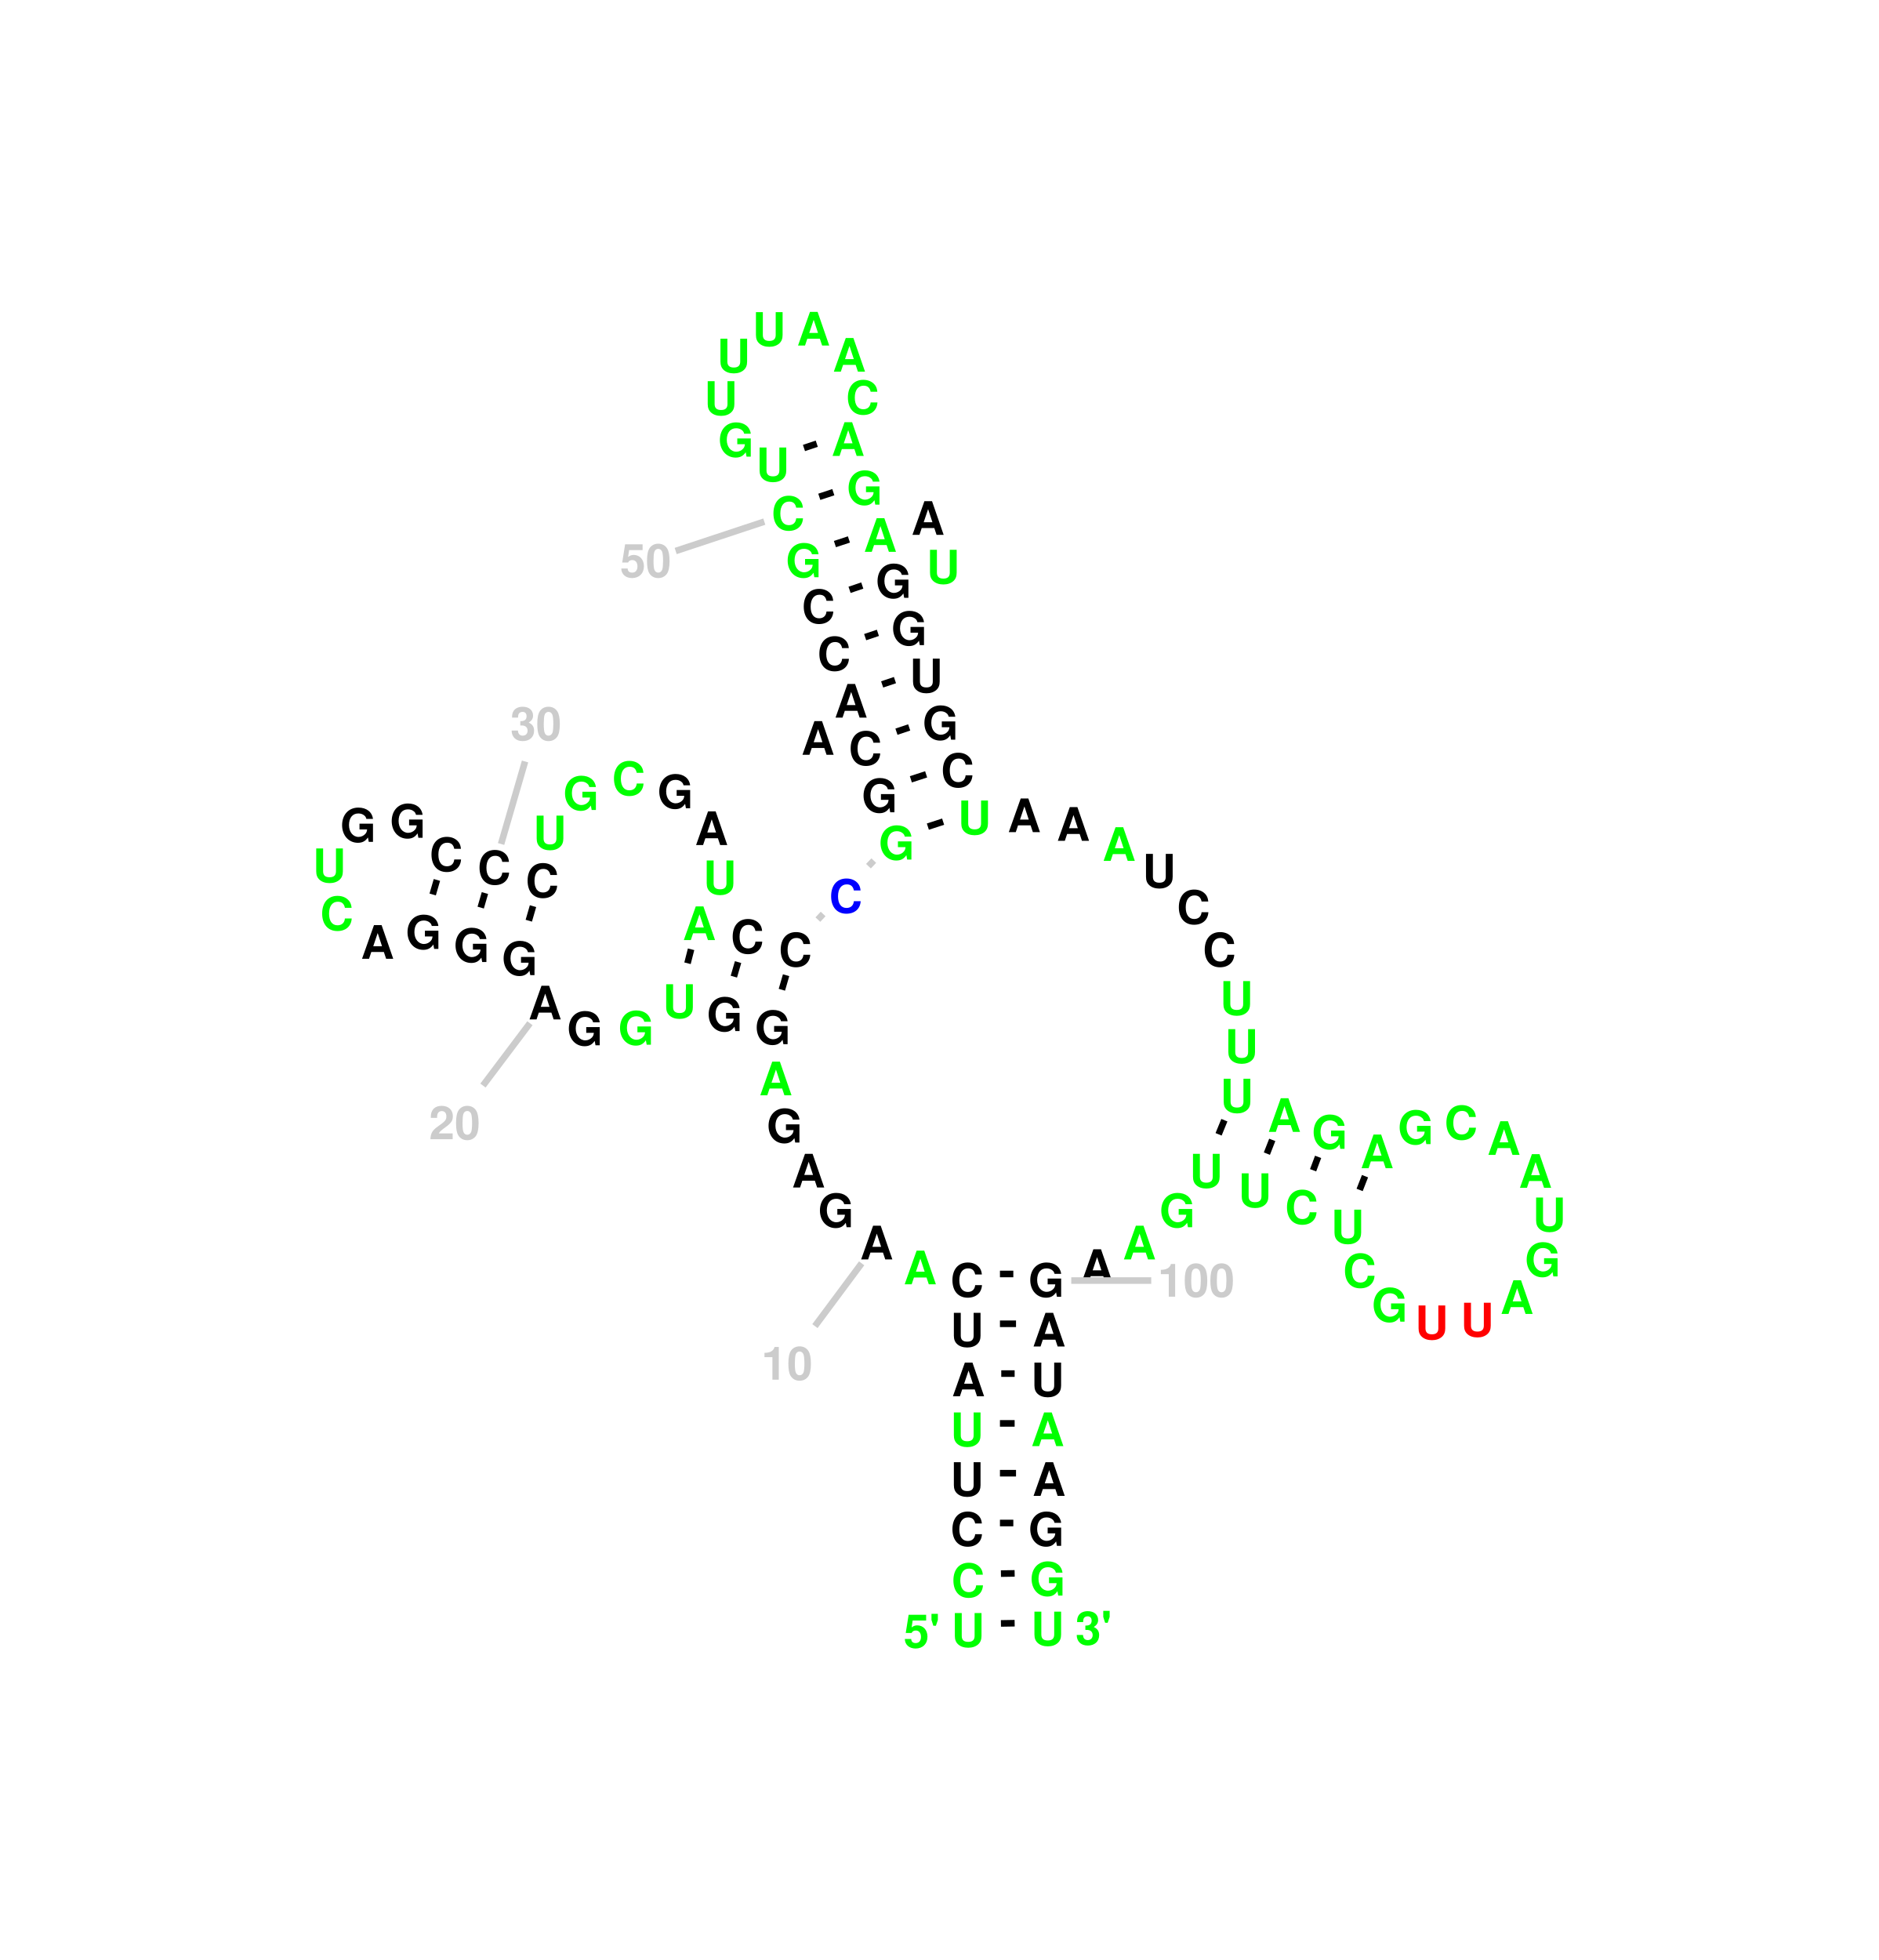
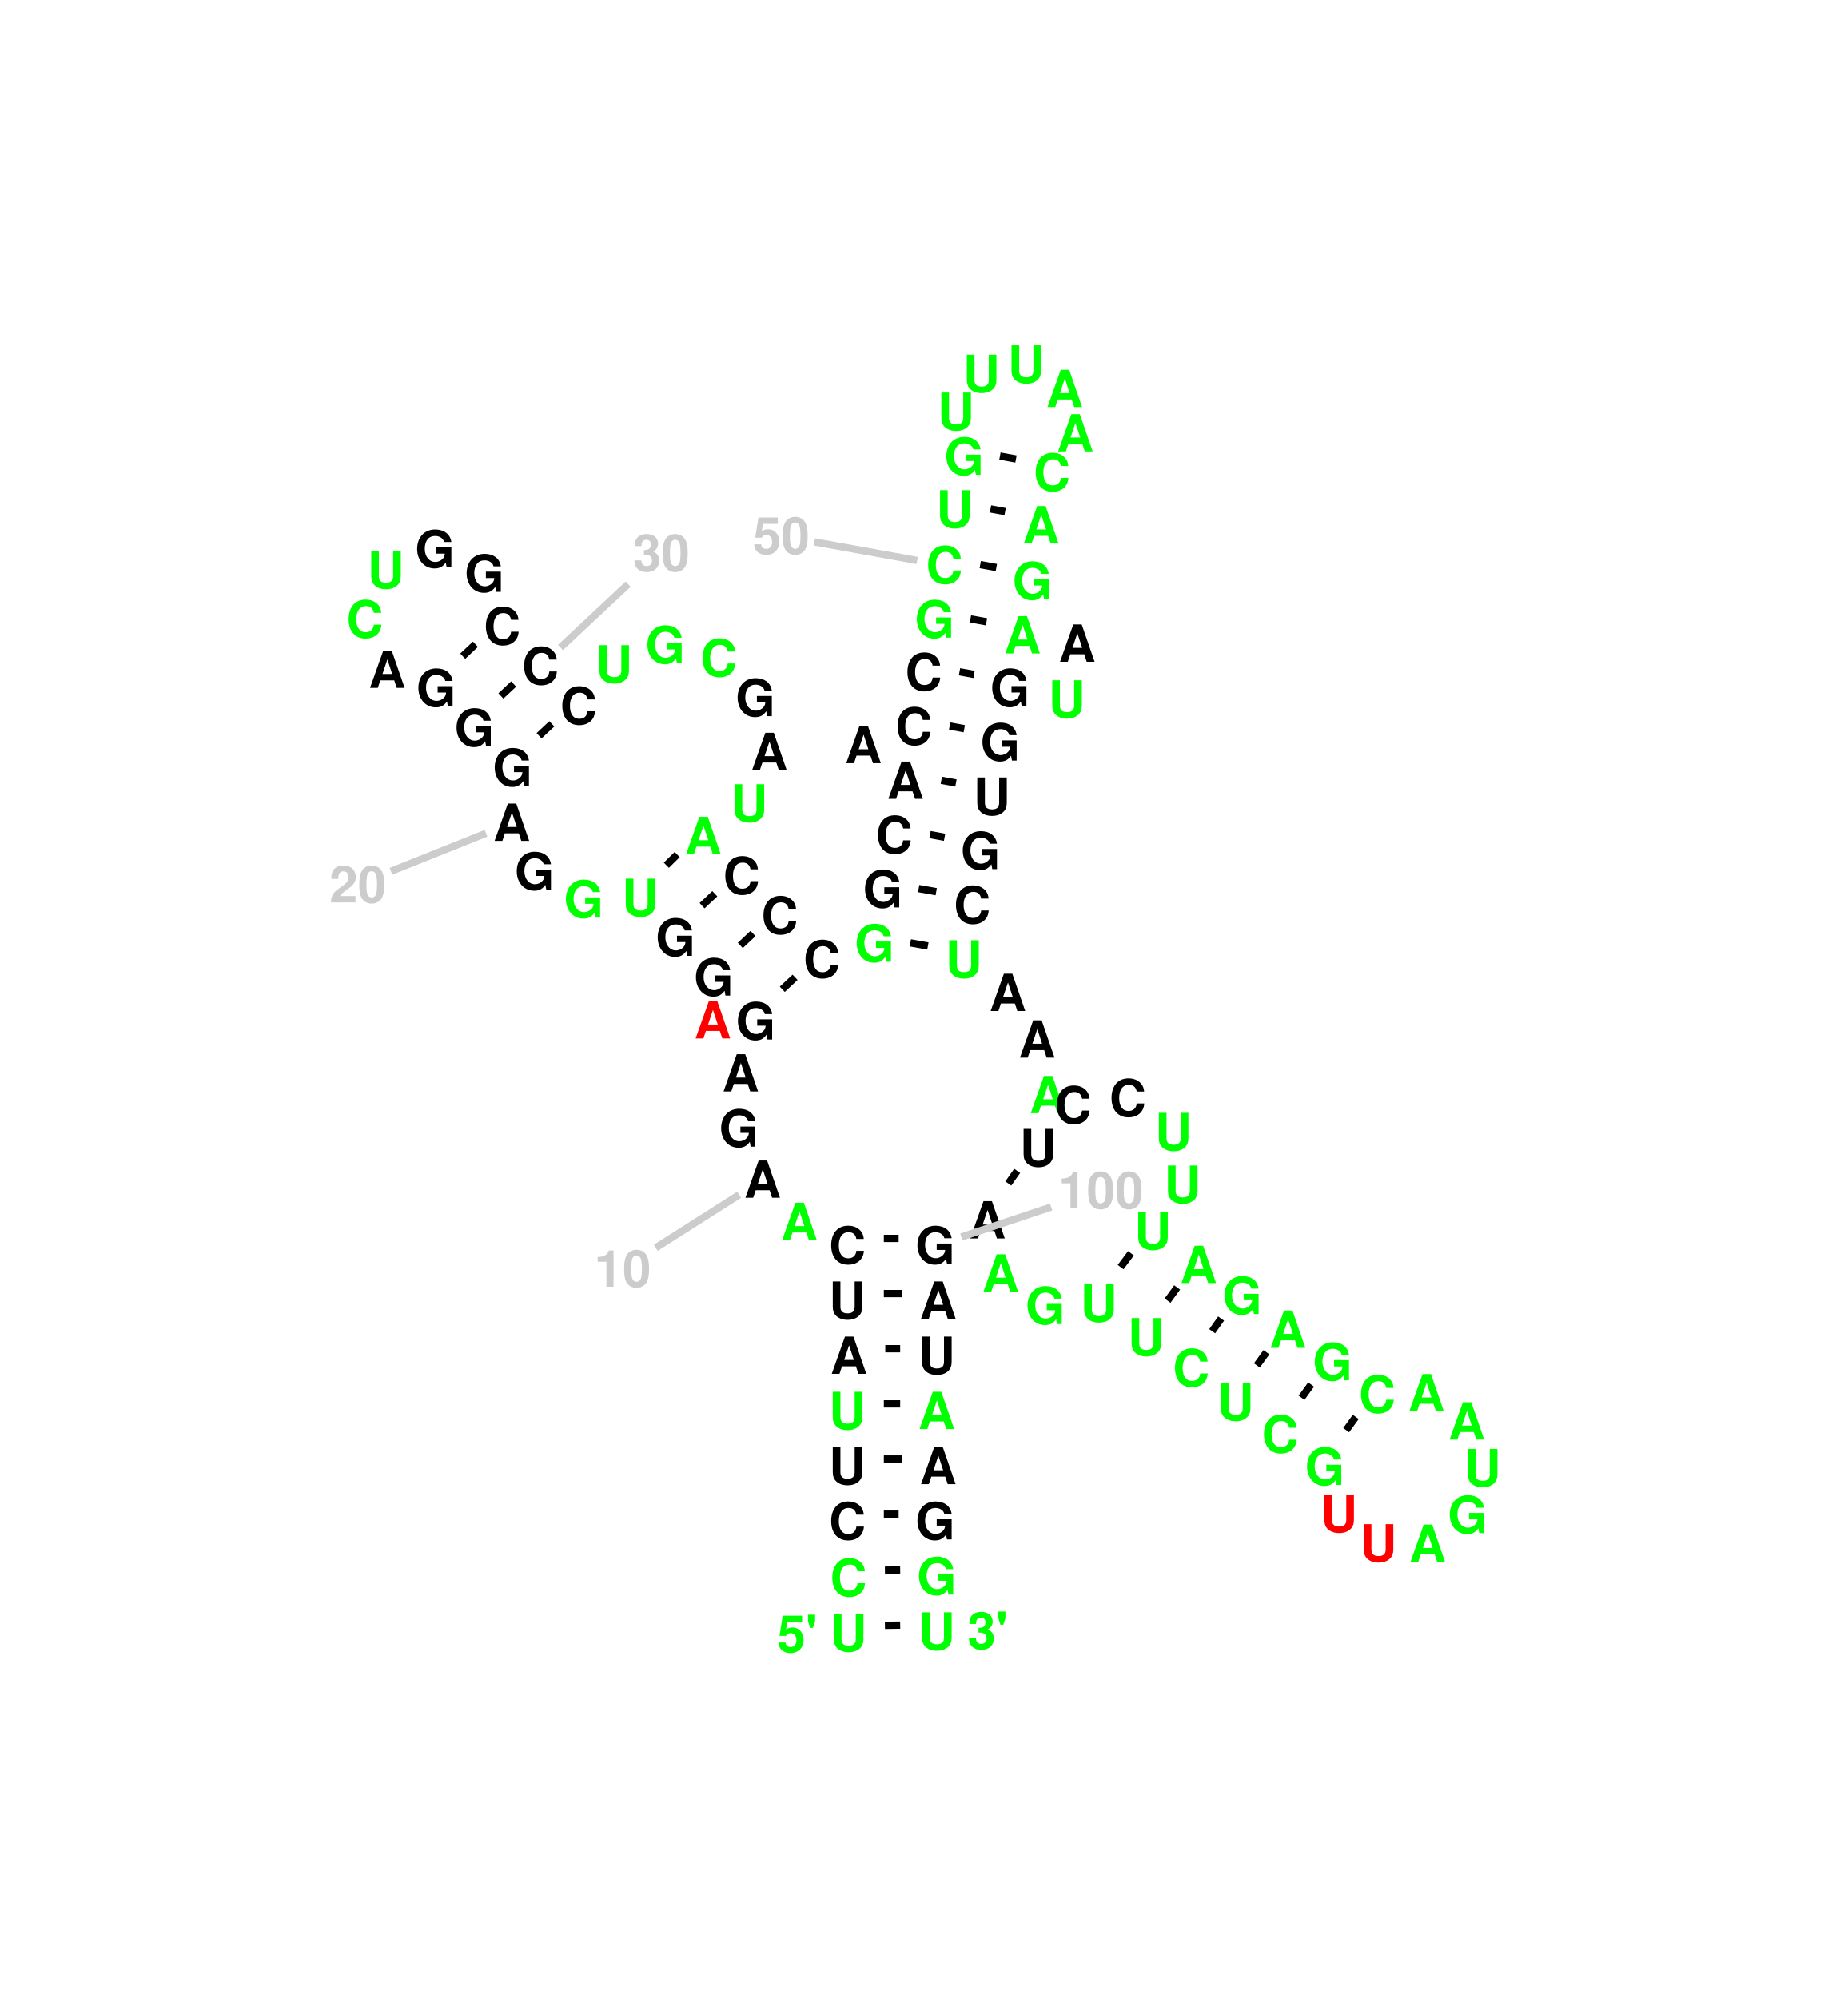
- <svg xmlns="http://www.w3.org/2000/svg" width="285.191" height="297.504" style="font-size: 7px; font-weight: bold; font-family: Helvetica; ">
+ <svg xmlns="http://www.w3.org/2000/svg" width="253.172" height="273.873" style="font-size: 7px; font-weight: bold; font-family: Helvetica; ">
  <g>
    <style type="text/css">


text.red {fill: rgb(255, 0, 0); }
text.green {fill: rgb(0, 255, 0); }
text.blue {fill: rgb(0, 0, 255); }
text.black {fill: rgb(0, 0, 0); }
text.gray {fill: rgb(204, 204, 204); }
text.brown {fill: rgb(211.65, 104.55, 30.6); }
text {fill: rgb(0, 0, 0); text-anchor: middle; dominant-baseline: middle; }
circle.red {stroke: rgb(255, 0, 0); fill: none; }
circle.green {stroke: rgb(0, 255, 0); fill: none; }
circle.blue {stroke: rgb(0, 0, 255); fill: none; }
circle.black {stroke: rgb(0, 0, 0); fill: none; }
circle.gray {stroke: rgb(204, 204, 204); fill: none; }
circle.brown {stroke: rgb(211.65, 104.55, 30.6); fill: none; }
circle {stroke: rgb(0, 0, 0); }
line.red {stroke: rgb(255, 0, 0); }
line.green {stroke: rgb(0, 255, 0); }
line.blue {stroke: rgb(0, 0, 255); }
line.black {stroke: rgb(0, 0, 0); }
line.gray {stroke: rgb(204, 204, 204); }
line.brown {stroke: rgb(211.65, 104.55, 30.6); }
line {stroke: rgb(0, 0, 0); }
text.numbering-label {fill: rgb(204, 204, 204);}
line.numbering-line {stroke: rgb(204, 204, 204);}
.template {visibility:hidden}

</style>
  </g>
  <g>
-     <text x="139.951" y="247.626" class="green">5'</text>
-   </g>
-   <g>
-     <text x="146.95" y="247.504" class="green">U</text>
-   </g>
-   <g>
-     <line x1="151.949" y1="246.417" x2="154.031" y2="246.381" class="black" />
-   </g>
-   <g>
-     <text x="146.95" y="239.944" class="green">C</text>
-   </g>
-   <g>
-     <line x1="151.949" y1="238.857" x2="154.031" y2="238.821" class="black" />
-   </g>
-   <g>
-     <text x="146.8" y="232.174" class="black">C</text>
-   </g>
-   <g>
-     <line x1="151.8" y1="231.174" x2="153.83" y2="231.174" class="black" />
-   </g>
-   <g>
-     <text x="146.8" y="224.614" class="black">U</text>
-   </g>
-   <g>
-     <line x1="151.8" y1="223.614" x2="154.24" y2="223.614" class="black" />
-   </g>
-   <g>
-     <text x="146.8" y="217.054" class="green">U</text>
-   </g>
-   <g>
-     <line x1="151.8" y1="216.054" x2="154.03" y2="216.054" class="black" />
-   </g>
-   <g>
-     <text x="147" y="209.494" class="black">A</text>
-   </g>
-   <g>
-     <line x1="152" y1="208.494" x2="154.03" y2="208.494" class="black" />
-   </g>
-   <g>
-     <text x="146.8" y="201.934" class="black">U</text>
-   </g>
-   <g>
-     <line x1="151.8" y1="200.934" x2="154.24" y2="200.934" class="black" />
-   </g>
-   <g>
-     <text x="146.8" y="194.374" class="black">C</text>
-   </g>
-   <g>
-     <line x1="151.8" y1="193.374" x2="153.83" y2="193.374" class="black" />
-   </g>
-   <g>
-     <text x="139.68" y="192.494" class="green">A</text>
-   </g>
-   <g>
-     <text x="119.477" y="206.977" class="numbering-label sequential">10</text>
-   </g>
-   <g>
-     <line x1="130.805" y1="191.758" x2="123.713" y2="201.286" class="numbering-line sequential" />
-   </g>
-   <g>
-     <text x="133.07" y="188.714" class="black">A</text>
-   </g>
-   <g>
-     <text x="126.9" y="183.814" class="black">G</text>
-   </g>
-   <g>
-     <text x="122.73" y="177.804" class="black">A</text>
-   </g>
-   <g>
-     <text x="119.1" y="170.964" class="black">G</text>
-   </g>
-   <g>
-     <text x="117.76" y="163.804" class="green">A</text>
-   </g>
-   <g>
-     <text x="117.3" y="156.034" class="black">G</text>
-   </g>
-   <g>
-     <line x1="118.695" y1="150.232" x2="119.335" y2="148.025" class="black" />
-   </g>
-   <g>
-     <text x="110.01" y="154.044" class="black">G</text>
-   </g>
-   <g>
-     <line x1="111.405" y1="148.242" x2="112.045" y2="146.035" class="black" />
-   </g>
-   <g>
-     <text x="103.13" y="152.054" class="green">U</text>
-   </g>
-   <g>
-     <line x1="104.369" y1="146.21" x2="104.911" y2="144.088" class="black" />
-   </g>
-   <g>
-     <text x="96.55" y="156.114" class="green">G</text>
-   </g>
-   <g>
-     <text x="88.78" y="156.204" class="black">G</text>
-   </g>
-   <g>
-     <text x="69.03" y="170.467" class="numbering-label sequential">20</text>
-   </g>
-   <g>
-     <line x1="80.447" y1="155.314" x2="73.318" y2="164.775" class="numbering-line sequential" />
-   </g>
-   <g>
-     <text x="82.73" y="152.284" class="black">A</text>
-   </g>
-   <g>
-     <text x="78.88" y="145.554" class="black">G</text>
-   </g>
-   <g>
-     <line x1="80.275" y1="139.752" x2="80.915" y2="137.545" class="black" />
-   </g>
-   <g>
-     <text x="71.58" y="143.564" class="black">G</text>
-   </g>
-   <g>
-     <line x1="72.975" y1="137.762" x2="73.615" y2="135.555" class="black" />
-   </g>
-   <g>
-     <text x="64.29" y="141.574" class="black">G</text>
-   </g>
-   <g>
-     <line x1="65.684" y1="135.772" x2="66.326" y2="133.565" class="black" />
-   </g>
-   <g>
-     <text x="57.3" y="143.084" class="black">A</text>
-   </g>
-   <g>
-     <text x="51.12" y="138.724" class="green">C</text>
-   </g>
-   <g>
-     <text x="50" y="131.444" class="green">U</text>
-   </g>
-   <g>
-     <text x="54.36" y="125.324" class="black">G</text>
-   </g>
-   <g>
-     <text x="61.89" y="124.704" class="black">G</text>
-   </g>
-   <g>
-     <text x="67.72" y="129.764" class="black">C</text>
-   </g>
-   <g>
-     <text x="81.36" y="109.891" class="numbering-label sequential">30</text>
-   </g>
-   <g>
-     <line x1="76.068" y1="128.11" x2="79.707" y2="115.582" class="numbering-line sequential" />
-   </g>
-   <g>
-     <text x="75.01" y="131.754" class="black">C</text>
-   </g>
-   <g>
-     <text x="82.31" y="133.744" class="black">C</text>
-   </g>
-   <g>
-     <text x="83.47" y="126.464" class="green">U</text>
-   </g>
-   <g>
-     <text x="88.2" y="120.484" class="green">G</text>
-   </g>
-   <g>
-     <text x="95.42" y="118.234" class="green">C</text>
-   </g>
-   <g>
-     <text x="102.51" y="120.224" class="black">G</text>
-   </g>
-   <g>
-     <text x="108.01" y="125.824" class="black">A</text>
-   </g>
-   <g>
-     <text x="109.28" y="133.274" class="green">U</text>
-   </g>
-   <g>
-     <text x="106.15" y="140.244" class="green">A</text>
-   </g>
-   <g>
-     <text x="113.44" y="142.234" class="black">C</text>
-   </g>
-   <g>
-     <text x="120.73" y="144.224" class="black">C</text>
-   </g>
-   <g>
-     <text x="128.385" y="136.09" class="blue">C</text>
-   </g>
-   <g>
-     <text x="136.1" y="128.014" class="green">G</text>
-   </g>
-   <g>
-     <line x1="140.856" y1="125.47" x2="143.174" y2="124.718" class="black" />
-   </g>
-   <g>
-     <text x="133.52" y="120.834" class="black">G</text>
-   </g>
-   <g>
-     <line x1="138.276" y1="118.29" x2="140.594" y2="117.538" class="black" />
-   </g>
-   <g>
-     <text x="131.35" y="113.664" class="black">C</text>
-   </g>
-   <g>
-     <line x1="136.088" y1="111.065" x2="138.022" y2="110.412" class="black" />
-   </g>
-   <g>
-     <text x="124.16" y="112.124" class="black">A</text>
-   </g>
-   <g>
-     <text x="129.18" y="106.484" class="black">A</text>
-   </g>
-   <g>
-     <line x1="133.918" y1="103.887" x2="135.862" y2="103.231" class="black" />
-   </g>
-   <g>
-     <text x="126.6" y="99.304" class="black">C</text>
-   </g>
-   <g>
-     <line x1="131.339" y1="96.709" x2="133.271" y2="96.059" class="black" />
-   </g>
-   <g>
-     <text x="124.23" y="92.124" class="black">C</text>
-   </g>
-   <g>
-     <line x1="128.969" y1="89.529" x2="130.901" y2="88.879" class="black" />
-   </g>
-   <g>
-     <text x="122" y="85.154" class="green">G</text>
-   </g>
-   <g>
-     <line x1="126.747" y1="82.585" x2="128.873" y2="81.883" class="black" />
-   </g>
-   <g>
-     <text x="98.019" y="85.144" class="numbering-label sequential">50</text>
-   </g>
-   <g>
-     <line x1="116.028" y1="79.177" x2="102.572" y2="83.636" class="numbering-line sequential" />
-   </g>
-   <g>
-     <text x="119.63" y="77.984" class="green">C</text>
-   </g>
-   <g>
-     <line x1="124.376" y1="75.411" x2="126.504" y2="74.706" class="black" />
-   </g>
-   <g>
-     <text x="117.31" y="70.594" class="green">U</text>
-   </g>
-   <g>
-     <line x1="122.049" y1="68" x2="123.991" y2="67.347" class="black" />
-   </g>
-   <g>
-     <text x="111.712" y="66.856" class="green">G</text>
-   </g>
-   <g>
-     <text x="109.433" y="60.523" class="green">U</text>
-   </g>
-   <g>
-     <text x="111.366" y="54.075" class="green">U</text>
-   </g>
-   <g>
-     <text x="116.754" y="50.041" class="green">U</text>
-   </g>
-   <g>
-     <text x="123.486" y="50" class="green">A</text>
-   </g>
-   <g>
-     <text x="128.922" y="53.969" class="green">A</text>
-   </g>
-   <g>
-     <text x="130.933" y="60.393" class="green">C</text>
-   </g>
-   <g>
-     <text x="128.73" y="66.754" class="green">A</text>
-   </g>
-   <g>
-     <text x="131.25" y="74.134" class="green">G</text>
-   </g>
-   <g>
-     <text x="133.62" y="81.314" class="green">A</text>
-   </g>
-   <g>
-     <text x="140.86" y="78.734" class="black">A</text>
-   </g>
-   <g>
-     <text x="143.18" y="86.114" class="green">U</text>
-   </g>
-   <g>
-     <text x="135.64" y="88.284" class="black">G</text>
-   </g>
-   <g>
-     <text x="138.01" y="95.464" class="black">G</text>
-   </g>
-   <g>
-     <text x="140.6" y="102.634" class="black">U</text>
-   </g>
-   <g>
-     <text x="142.76" y="109.814" class="black">G</text>
-   </g>
-   <g>
-     <text x="145.35" y="116.994" class="black">C</text>
-   </g>
-   <g>
-     <text x="147.93" y="124.174" class="green">U</text>
-   </g>
-   <g>
-     <text x="155.48" y="123.864" class="black">A</text>
-   </g>
-   <g>
-     <text x="162.93" y="125.174" class="black">A</text>
-   </g>
-   <g>
-     <text x="169.88" y="128.224" class="green">A</text>
-   </g>
-   <g>
-     <text x="175.97" y="132.274" class="black">U</text>
-   </g>
-   <g>
-     <text x="181.17" y="137.764" class="black">C</text>
-   </g>
-   <g>
-     <text x="185.1" y="144.224" class="black">C</text>
-   </g>
-   <g>
-     <text x="187.72" y="151.584" class="green">U</text>
-   </g>
-   <g>
-     <text x="188.47" y="158.874" class="green">U</text>
-   </g>
-   <g>
-     <text x="187.76" y="166.404" class="green">U</text>
-   </g>
-   <g>
-     <line x1="185.868" y1="170.032" x2="184.992" y2="172.176" class="black" />
-   </g>
-   <g>
-     <text x="194.96" y="169.364" class="green">A</text>
-   </g>
-   <g>
-     <line x1="193.138" y1="173.02" x2="192.322" y2="175.108" class="black" />
-   </g>
-   <g>
-     <text x="201.85" y="171.914" class="green">G</text>
-   </g>
-   <g>
-     <line x1="200.1" y1="175.598" x2="199.34" y2="177.63" class="black" />
-   </g>
-   <g>
-     <text x="209.04" y="174.874" class="green">A</text>
-   </g>
-   <g>
-     <line x1="207.218" y1="178.53" x2="206.402" y2="180.618" class="black" />
-   </g>
-   <g>
-     <text x="214.905" y="171.199" class="green">G</text>
-   </g>
-   <g>
-     <text x="221.788" y="170.476" class="green">C</text>
-   </g>
-   <g>
-     <text x="228.288" y="172.853" class="green">A</text>
-   </g>
-   <g>
-     <text x="233.081" y="177.846" class="green">A</text>
-   </g>
-   <g>
-     <text x="235.191" y="184.437" class="green">U</text>
-   </g>
-   <g>
-     <text x="234.189" y="191.285" class="green">G</text>
-   </g>
-   <g>
-     <text x="230.278" y="196.995" class="green">A</text>
-   </g>
-   <g>
-     <text x="224.255" y="200.405" class="red">U</text>
-   </g>
-   <g>
-     <text x="217.347" y="200.819" class="red">U</text>
-   </g>
-   <g>
-     <text x="210.959" y="198.154" class="green">G</text>
-   </g>
-   <g>
-     <text x="206.394" y="192.953" class="green">C</text>
-   </g>
-   <g>
-     <text x="204.58" y="186.274" class="green">U</text>
-   </g>
-   <g>
-     <text x="197.59" y="183.314" class="green">C</text>
-   </g>
-   <g>
-     <text x="190.5" y="180.764" class="green">U</text>
-   </g>
-   <g>
-     <text x="183.1" y="177.804" class="green">U</text>
-   </g>
-   <g>
-     <text x="178.72" y="183.814" class="green">G</text>
-   </g>
-   <g>
-     <text x="172.96" y="188.714" class="green">A</text>
-   </g>
-   <g>
-     <text x="166.51" y="192.284" class="black">A</text>
-   </g>
-   <g>
-     <text x="181.597" y="194.374" class="numbering-label sequential">100</text>
-   </g>
-   <g>
-     <line x1="162.624" y1="194.374" x2="174.767" y2="194.374" class="numbering-line sequential" />
-   </g>
-   <g>
-     <text x="158.83" y="194.374" class="black">G</text>
-   </g>
-   <g>
-     <text x="159.24" y="201.934" class="black">A</text>
-   </g>
-   <g>
-     <text x="159.03" y="209.494" class="black">U</text>
-   </g>
-   <g>
-     <text x="159.03" y="217.054" class="green">A</text>
-   </g>
-   <g>
-     <text x="159.24" y="224.614" class="black">A</text>
-   </g>
-   <g>
-     <text x="158.83" y="232.174" class="black">G</text>
-   </g>
-   <g>
-     <text x="159.03" y="239.734" class="green">G</text>
-   </g>
-   <g>
-     <text x="159.03" y="247.294" class="green">U</text>
-   </g>
-   <g>
-     <text x="166.029" y="247.172" class="green">3'</text>
-   </g>
-   <g>
-     <line x1="124.157" y1="139.583" x2="124.958" y2="138.731" class="gray" />
-   </g>
-   <g>
-     <line x1="131.838" y1="131.475" x2="132.646" y2="130.629" class="gray" />
+     <text x="109.285" y="223.989" class="green">5'</text>
+   </g>
+   <g>
+     <text x="116.284" y="223.873" class="green">U</text>
+   </g>
+   <g>
+     <line x1="121.284" y1="222.79" x2="123.375" y2="222.756" class="black" />
+   </g>
+   <g>
+     <text x="116.284" y="216.313" class="green">C</text>
+   </g>
+   <g>
+     <line x1="121.284" y1="215.23" x2="123.375" y2="215.196" class="black" />
+   </g>
+   <g>
+     <text x="116.134" y="208.553" class="black">C</text>
+   </g>
+   <g>
+     <line x1="121.134" y1="207.553" x2="123.164" y2="207.553" class="black" />
+   </g>
+   <g>
+     <text x="116.134" y="200.993" class="black">U</text>
+   </g>
+   <g>
+     <line x1="121.134" y1="199.993" x2="123.574" y2="199.993" class="black" />
+   </g>
+   <g>
+     <text x="116.134" y="193.433" class="green">U</text>
+   </g>
+   <g>
+     <line x1="121.134" y1="192.433" x2="123.374" y2="192.433" class="black" />
+   </g>
+   <g>
+     <text x="116.334" y="185.873" class="black">A</text>
+   </g>
+   <g>
+     <line x1="121.334" y1="184.873" x2="123.374" y2="184.873" class="black" />
+   </g>
+   <g>
+     <text x="116.134" y="178.313" class="black">U</text>
+   </g>
+   <g>
+     <line x1="121.134" y1="177.313" x2="123.574" y2="177.313" class="black" />
+   </g>
+   <g>
+     <text x="116.134" y="170.753" class="black">C</text>
+   </g>
+   <g>
+     <line x1="121.134" y1="169.753" x2="123.164" y2="169.753" class="black" />
+   </g>
+   <g>
+     <text x="109.544" y="167.523" class="green">A</text>
+   </g>
+   <g>
+     <text x="85.337" y="173.924" class="numbering-label sequential">10</text>
+   </g>
+   <g>
+     <line x1="101.31" y1="163.765" x2="89.88" y2="171.035" class="numbering-line sequential" />
+   </g>
+   <g>
+     <text x="104.504" y="161.733" class="black">A</text>
+   </g>
+   <g>
+     <text x="101.264" y="154.723" class="black">G</text>
+   </g>
+   <g>
+     <text x="101.504" y="147.163" class="black">A</text>
+   </g>
+   <g>
+     <text x="103.564" y="140.023" class="black">G</text>
+   </g>
+   <g>
+     <line x1="107.213" y1="135.604" x2="108.966" y2="133.962" class="black" />
+   </g>
+   <g>
+     <text x="97.681" y="139.894" class="red">A</text>
+   </g>
+   <g>
+     <text x="97.81" y="134.011" class="black">G</text>
+   </g>
+   <g>
+     <line x1="101.459" y1="129.592" x2="103.201" y2="127.959" class="black" />
+   </g>
+   <g>
+     <text x="92.57" y="128.561" class="black">G</text>
+   </g>
+   <g>
+     <line x1="96.221" y1="124.144" x2="97.969" y2="122.507" class="black" />
+   </g>
+   <g>
+     <text x="87.76" y="123.101" class="green">U</text>
+   </g>
+   <g>
+     <line x1="91.326" y1="118.596" x2="92.814" y2="117.135" class="black" />
+   </g>
+   <g>
+     <text x="79.99" y="123.311" class="green">G</text>
+   </g>
+   <g>
+     <text x="73.25" y="119.491" class="black">G</text>
+   </g>
+   <g>
+     <text x="49.041" y="121.252" class="numbering-label sequential">20</text>
+   </g>
+   <g>
+     <line x1="66.615" y1="114.218" x2="53.584" y2="119.433" class="numbering-line sequential" />
+   </g>
+   <g>
+     <text x="70.13" y="112.811" class="black">A</text>
+   </g>
+   <g>
+     <text x="70.23" y="105.271" class="black">G</text>
+   </g>
+   <g>
+     <line x1="73.881" y1="100.854" x2="75.629" y2="99.217" class="black" />
+   </g>
+   <g>
+     <text x="65" y="99.811" class="black">G</text>
+   </g>
+   <g>
+     <line x1="68.651" y1="95.394" x2="70.399" y2="93.757" class="black" />
+   </g>
+   <g>
+     <text x="59.77" y="94.361" class="black">G</text>
+   </g>
+   <g>
+     <line x1="63.419" y1="89.942" x2="65.161" y2="88.309" class="black" />
+   </g>
+   <g>
+     <text x="53.06" y="91.841" class="black">A</text>
+   </g>
+   <g>
+     <text x="50" y="84.931" class="green">C</text>
+   </g>
+   <g>
+     <text x="52.88" y="78.171" class="green">U</text>
+   </g>
+   <g>
+     <text x="59.6" y="75.321" class="black">G</text>
+   </g>
+   <g>
+     <text x="66.38" y="78.661" class="black">G</text>
+   </g>
+   <g>
+     <text x="68.81" y="85.891" class="black">C</text>
+   </g>
+   <g>
+     <text x="90.635" y="75.819" class="numbering-label sequential">30</text>
+   </g>
+   <g>
+     <line x1="76.814" y1="88.754" x2="86.092" y2="80.071" class="numbering-line sequential" />
+   </g>
+   <g>
+     <text x="74.05" y="91.341" class="black">C</text>
+   </g>
+   <g>
+     <text x="79.28" y="96.801" class="black">C</text>
+   </g>
+   <g>
+     <text x="84.15" y="91.101" class="green">U</text>
+   </g>
+   <g>
+     <text x="91.16" y="88.451" class="green">G</text>
+   </g>
+   <g>
+     <text x="98.5" y="90.241" class="green">C</text>
+   </g>
+   <g>
+     <text x="103.52" y="95.701" class="black">G</text>
+   </g>
+   <g>
+     <text x="105.42" y="103.111" class="black">A</text>
+   </g>
+   <g>
+     <text x="102.68" y="110.161" class="green">U</text>
+   </g>
+   <g>
+     <text x="96.38" y="114.631" class="green">A</text>
+   </g>
+   <g>
+     <text x="101.62" y="120.091" class="black">C</text>
+   </g>
+   <g>
+     <text x="106.85" y="125.541" class="black">C</text>
+   </g>
+   <g>
+     <text x="112.614" y="131.543" class="black">C</text>
+   </g>
+   <g>
+     <text x="119.844" y="129.363" class="green">G</text>
+   </g>
+   <g>
+     <line x1="124.767" y1="129.239" x2="127.172" y2="129.667" class="black" />
+   </g>
+   <g>
+     <text x="120.984" y="121.923" class="black">G</text>
+   </g>
+   <g>
+     <line x1="125.907" y1="121.799" x2="128.312" y2="122.227" class="black" />
+   </g>
+   <g>
+     <text x="122.544" y="114.493" class="black">C</text>
+   </g>
+   <g>
+     <line x1="127.462" y1="114.399" x2="129.457" y2="114.767" class="black" />
+   </g>
+   <g>
+     <text x="124.094" y="107.053" class="black">A</text>
+   </g>
+   <g>
+     <line x1="129.012" y1="106.958" x2="131.017" y2="107.327" class="black" />
+   </g>
+   <g>
+     <text x="118.324" y="102.163" class="black">A</text>
+   </g>
+   <g>
+     <text x="125.234" y="99.613" class="black">C</text>
+   </g>
+   <g>
+     <line x1="130.152" y1="99.518" x2="132.157" y2="99.887" class="black" />
+   </g>
+   <g>
+     <text x="126.584" y="92.173" class="black">C</text>
+   </g>
+   <g>
+     <line x1="131.502" y1="92.079" x2="133.497" y2="92.447" class="black" />
+   </g>
+   <g>
+     <text x="128.084" y="84.943" class="green">G</text>
+   </g>
+   <g>
+     <line x1="133.004" y1="84.834" x2="135.204" y2="85.232" class="black" />
+   </g>
+   <g>
+     <text x="107.071" y="73.459" class="numbering-label sequential">50</text>
+   </g>
+   <g>
+     <line x1="125.699" y1="76.829" x2="111.615" y2="74.281" class="numbering-line sequential" />
+   </g>
+   <g>
+     <text x="129.424" y="77.503" class="green">C</text>
+   </g>
+   <g>
+     <line x1="134.344" y1="77.393" x2="136.554" y2="77.793" class="black" />
+   </g>
+   <g>
+     <text x="130.834" y="69.853" class="green">U</text>
+   </g>
+   <g>
+     <line x1="135.752" y1="69.758" x2="137.757" y2="70.127" class="black" />
+   </g>
+   <g>
+     <text x="132.124" y="62.623" class="green">G</text>
+   </g>
+   <g>
+     <line x1="137.044" y1="62.514" x2="139.244" y2="62.912" class="black" />
+   </g>
+   <g>
+     <text x="131.013" y="56.469" class="green">U</text>
+   </g>
+   <g>
+     <text x="134.507" y="51.283" class="green">U</text>
+   </g>
+   <g>
+     <text x="140.627" y="50" class="green">U</text>
+   </g>
+   <g>
+     <text x="145.909" y="53.347" class="green">A</text>
+   </g>
+   <g>
+     <text x="147.363" y="59.429" class="green">A</text>
+   </g>
+   <g>
+     <text x="144.164" y="64.803" class="green">C</text>
+   </g>
+   <g>
+     <text x="142.674" y="72.033" class="green">A</text>
+   </g>
+   <g>
+     <text x="141.474" y="79.683" class="green">G</text>
+   </g>
+   <g>
+     <text x="140.124" y="87.123" class="green">A</text>
+   </g>
+   <g>
+     <text x="147.624" y="88.263" class="black">A</text>
+   </g>
+   <g>
+     <text x="146.214" y="95.903" class="green">U</text>
+   </g>
+   <g>
+     <text x="138.414" y="94.353" class="black">G</text>
+   </g>
+   <g>
+     <text x="137.074" y="101.793" class="black">G</text>
+   </g>
+   <g>
+     <text x="135.934" y="109.233" class="black">U</text>
+   </g>
+   <g>
+     <text x="134.374" y="116.673" class="black">G</text>
+   </g>
+   <g>
+     <text x="133.234" y="124.103" class="black">C</text>
+   </g>
+   <g>
+     <text x="132.094" y="131.543" class="green">U</text>
+   </g>
+   <g>
+     <text x="138.114" y="136.133" class="black">A</text>
+   </g>
+   <g>
+     <text x="142.134" y="142.523" class="black">A</text>
+   </g>
+   <g>
+     <text x="143.604" y="150.143" class="green">A</text>
+   </g>
+   <g>
+     <text x="142.284" y="157.403" class="black">U</text>
+   </g>
+   <g>
+     <line x1="139.408" y1="160.493" x2="138.191" y2="162.223" class="black" />
+   </g>
+   <g>
+     <text x="147.064" y="151.533" class="black">C</text>
+   </g>
+   <g>
+     <text x="154.554" y="150.553" class="black">C</text>
+   </g>
+   <g>
+     <text x="160.824" y="155.203" class="green">U</text>
+   </g>
+   <g>
+     <text x="162.074" y="162.423" class="green">U</text>
+   </g>
+   <g>
+     <text x="157.994" y="168.783" class="green">U</text>
+   </g>
+   <g>
+     <line x1="155.003" y1="171.789" x2="153.586" y2="173.687" class="black" />
+   </g>
+   <g>
+     <text x="164.264" y="173.423" class="green">A</text>
+   </g>
+   <g>
+     <line x1="161.331" y1="176.472" x2="160.018" y2="178.284" class="black" />
+   </g>
+   <g>
+     <text x="170.234" y="177.653" class="green">G</text>
+   </g>
+   <g>
+     <line x1="167.355" y1="180.741" x2="166.134" y2="182.475" class="black" />
+   </g>
+   <g>
+     <text x="176.504" y="182.303" class="green">A</text>
+   </g>
+   <g>
+     <line x1="173.571" y1="185.352" x2="172.258" y2="187.164" class="black" />
+   </g>
+   <g>
+     <text x="182.624" y="186.733" class="green">G</text>
+   </g>
+   <g>
+     <line x1="179.691" y1="189.782" x2="178.378" y2="191.594" class="black" />
+   </g>
+   <g>
+     <text x="188.744" y="191.173" class="green">C</text>
+   </g>
+   <g>
+     <line x1="185.811" y1="194.222" x2="184.498" y2="196.034" class="black" />
+   </g>
+   <g>
+     <text x="195.488" y="191.008" class="green">A</text>
+   </g>
+   <g>
+     <text x="201.016" y="194.876" class="green">A</text>
+   </g>
+   <g>
+     <text x="203.172" y="201.268" class="green">U</text>
+   </g>
+   <g>
+     <text x="201.117" y="207.693" class="green">G</text>
+   </g>
+   <g>
+     <text x="195.652" y="211.647" class="green">A</text>
+   </g>
+   <g>
+     <text x="188.906" y="211.59" class="red">U</text>
+   </g>
+   <g>
+     <text x="183.509" y="207.542" class="red">U</text>
+   </g>
+   <g>
+     <text x="181.564" y="201.083" class="green">G</text>
+   </g>
+   <g>
+     <text x="175.444" y="196.643" class="green">C</text>
+   </g>
+   <g>
+     <text x="169.324" y="192.213" class="green">U</text>
+   </g>
+   <g>
+     <text x="163.254" y="187.563" class="green">C</text>
+   </g>
+   <g>
+     <text x="157.084" y="183.333" class="green">U</text>
+   </g>
+   <g>
+     <text x="150.594" y="178.693" class="green">U</text>
+   </g>
+   <g>
+     <text x="143.254" y="179.033" class="green">G</text>
+   </g>
+   <g>
+     <text x="137.134" y="174.593" class="green">A</text>
+   </g>
+   <g>
+     <text x="135.314" y="167.313" class="black">A</text>
+   </g>
+   <g>
+     <text x="150.88" y="163.181" class="numbering-label sequential">100</text>
+   </g>
+   <g>
+     <line x1="131.756" y1="169.556" x2="144.065" y2="165.452" class="numbering-line sequential" />
+   </g>
+   <g>
+     <text x="128.164" y="170.753" class="black">G</text>
+   </g>
+   <g>
+     <text x="128.574" y="178.313" class="black">A</text>
+   </g>
+   <g>
+     <text x="128.374" y="185.873" class="black">U</text>
+   </g>
+   <g>
+     <text x="128.374" y="193.433" class="green">A</text>
+   </g>
+   <g>
+     <text x="128.574" y="200.993" class="black">A</text>
+   </g>
+   <g>
+     <text x="128.164" y="208.553" class="black">G</text>
+   </g>
+   <g>
+     <text x="128.374" y="216.113" class="green">G</text>
+   </g>
+   <g>
+     <text x="128.374" y="223.673" class="green">U</text>
+   </g>
+   <g>
+     <text x="135.373" y="223.557" class="green">3'</text>
  </g>
</svg>
